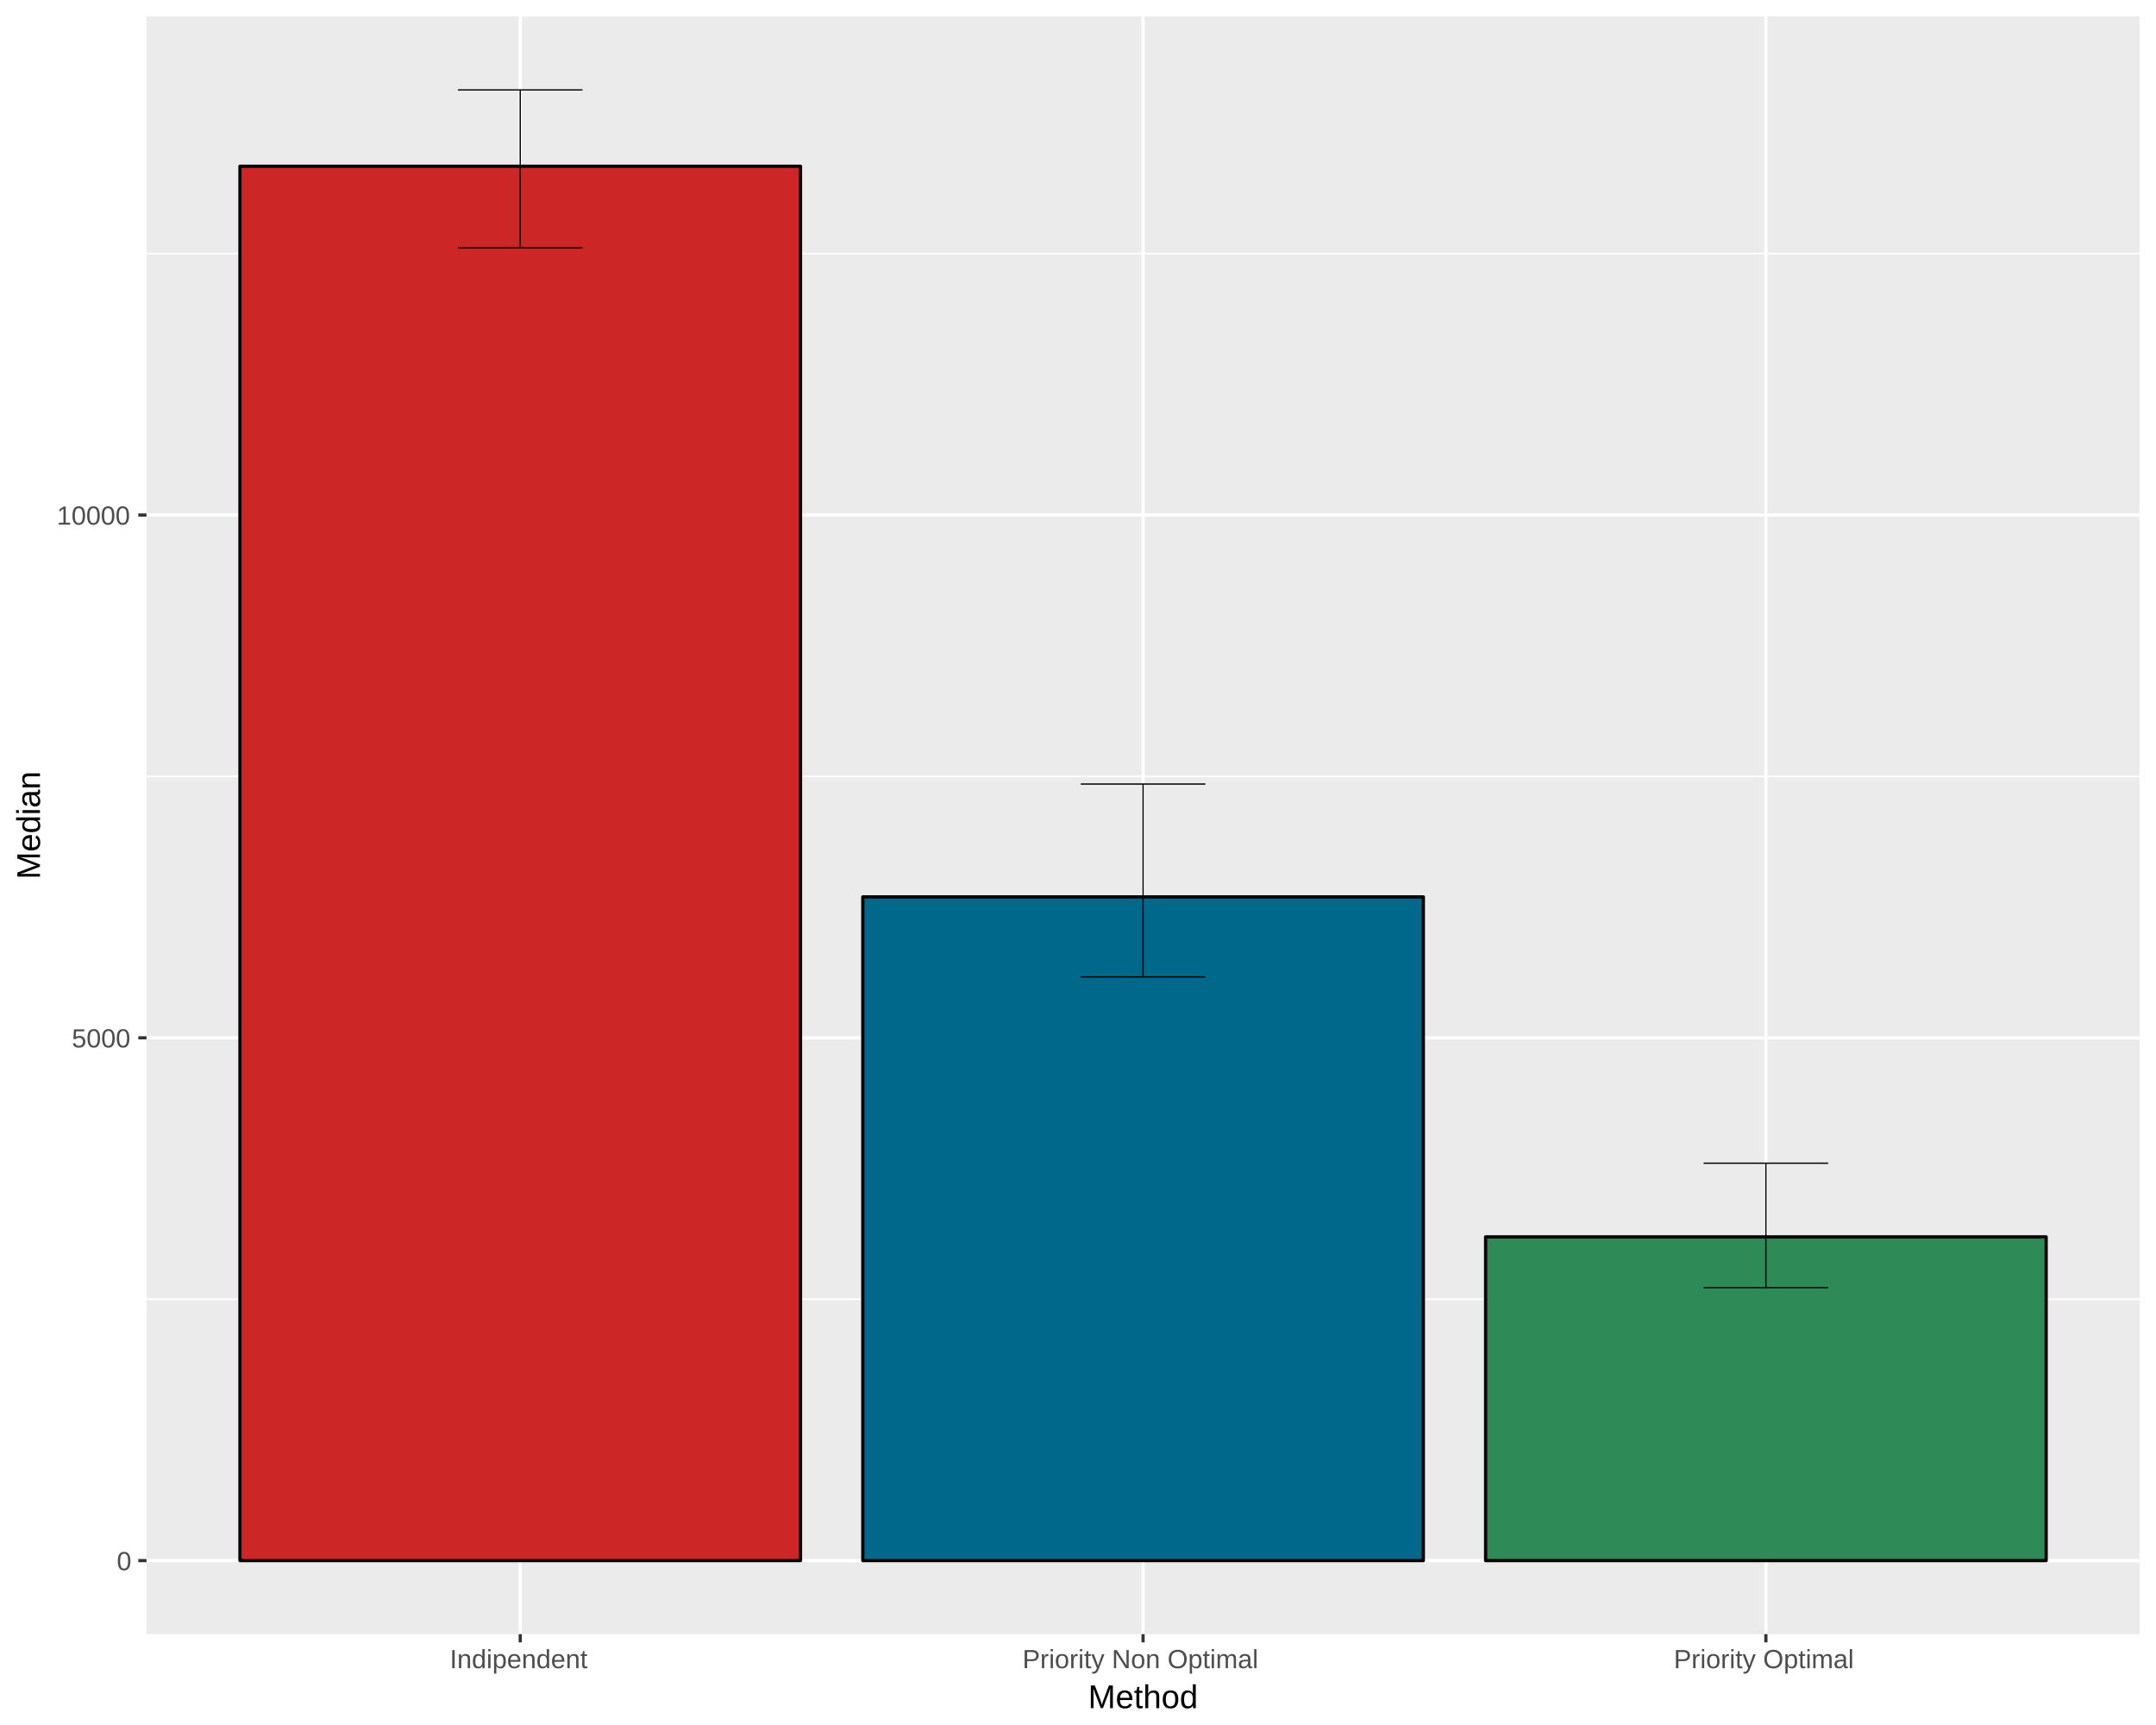
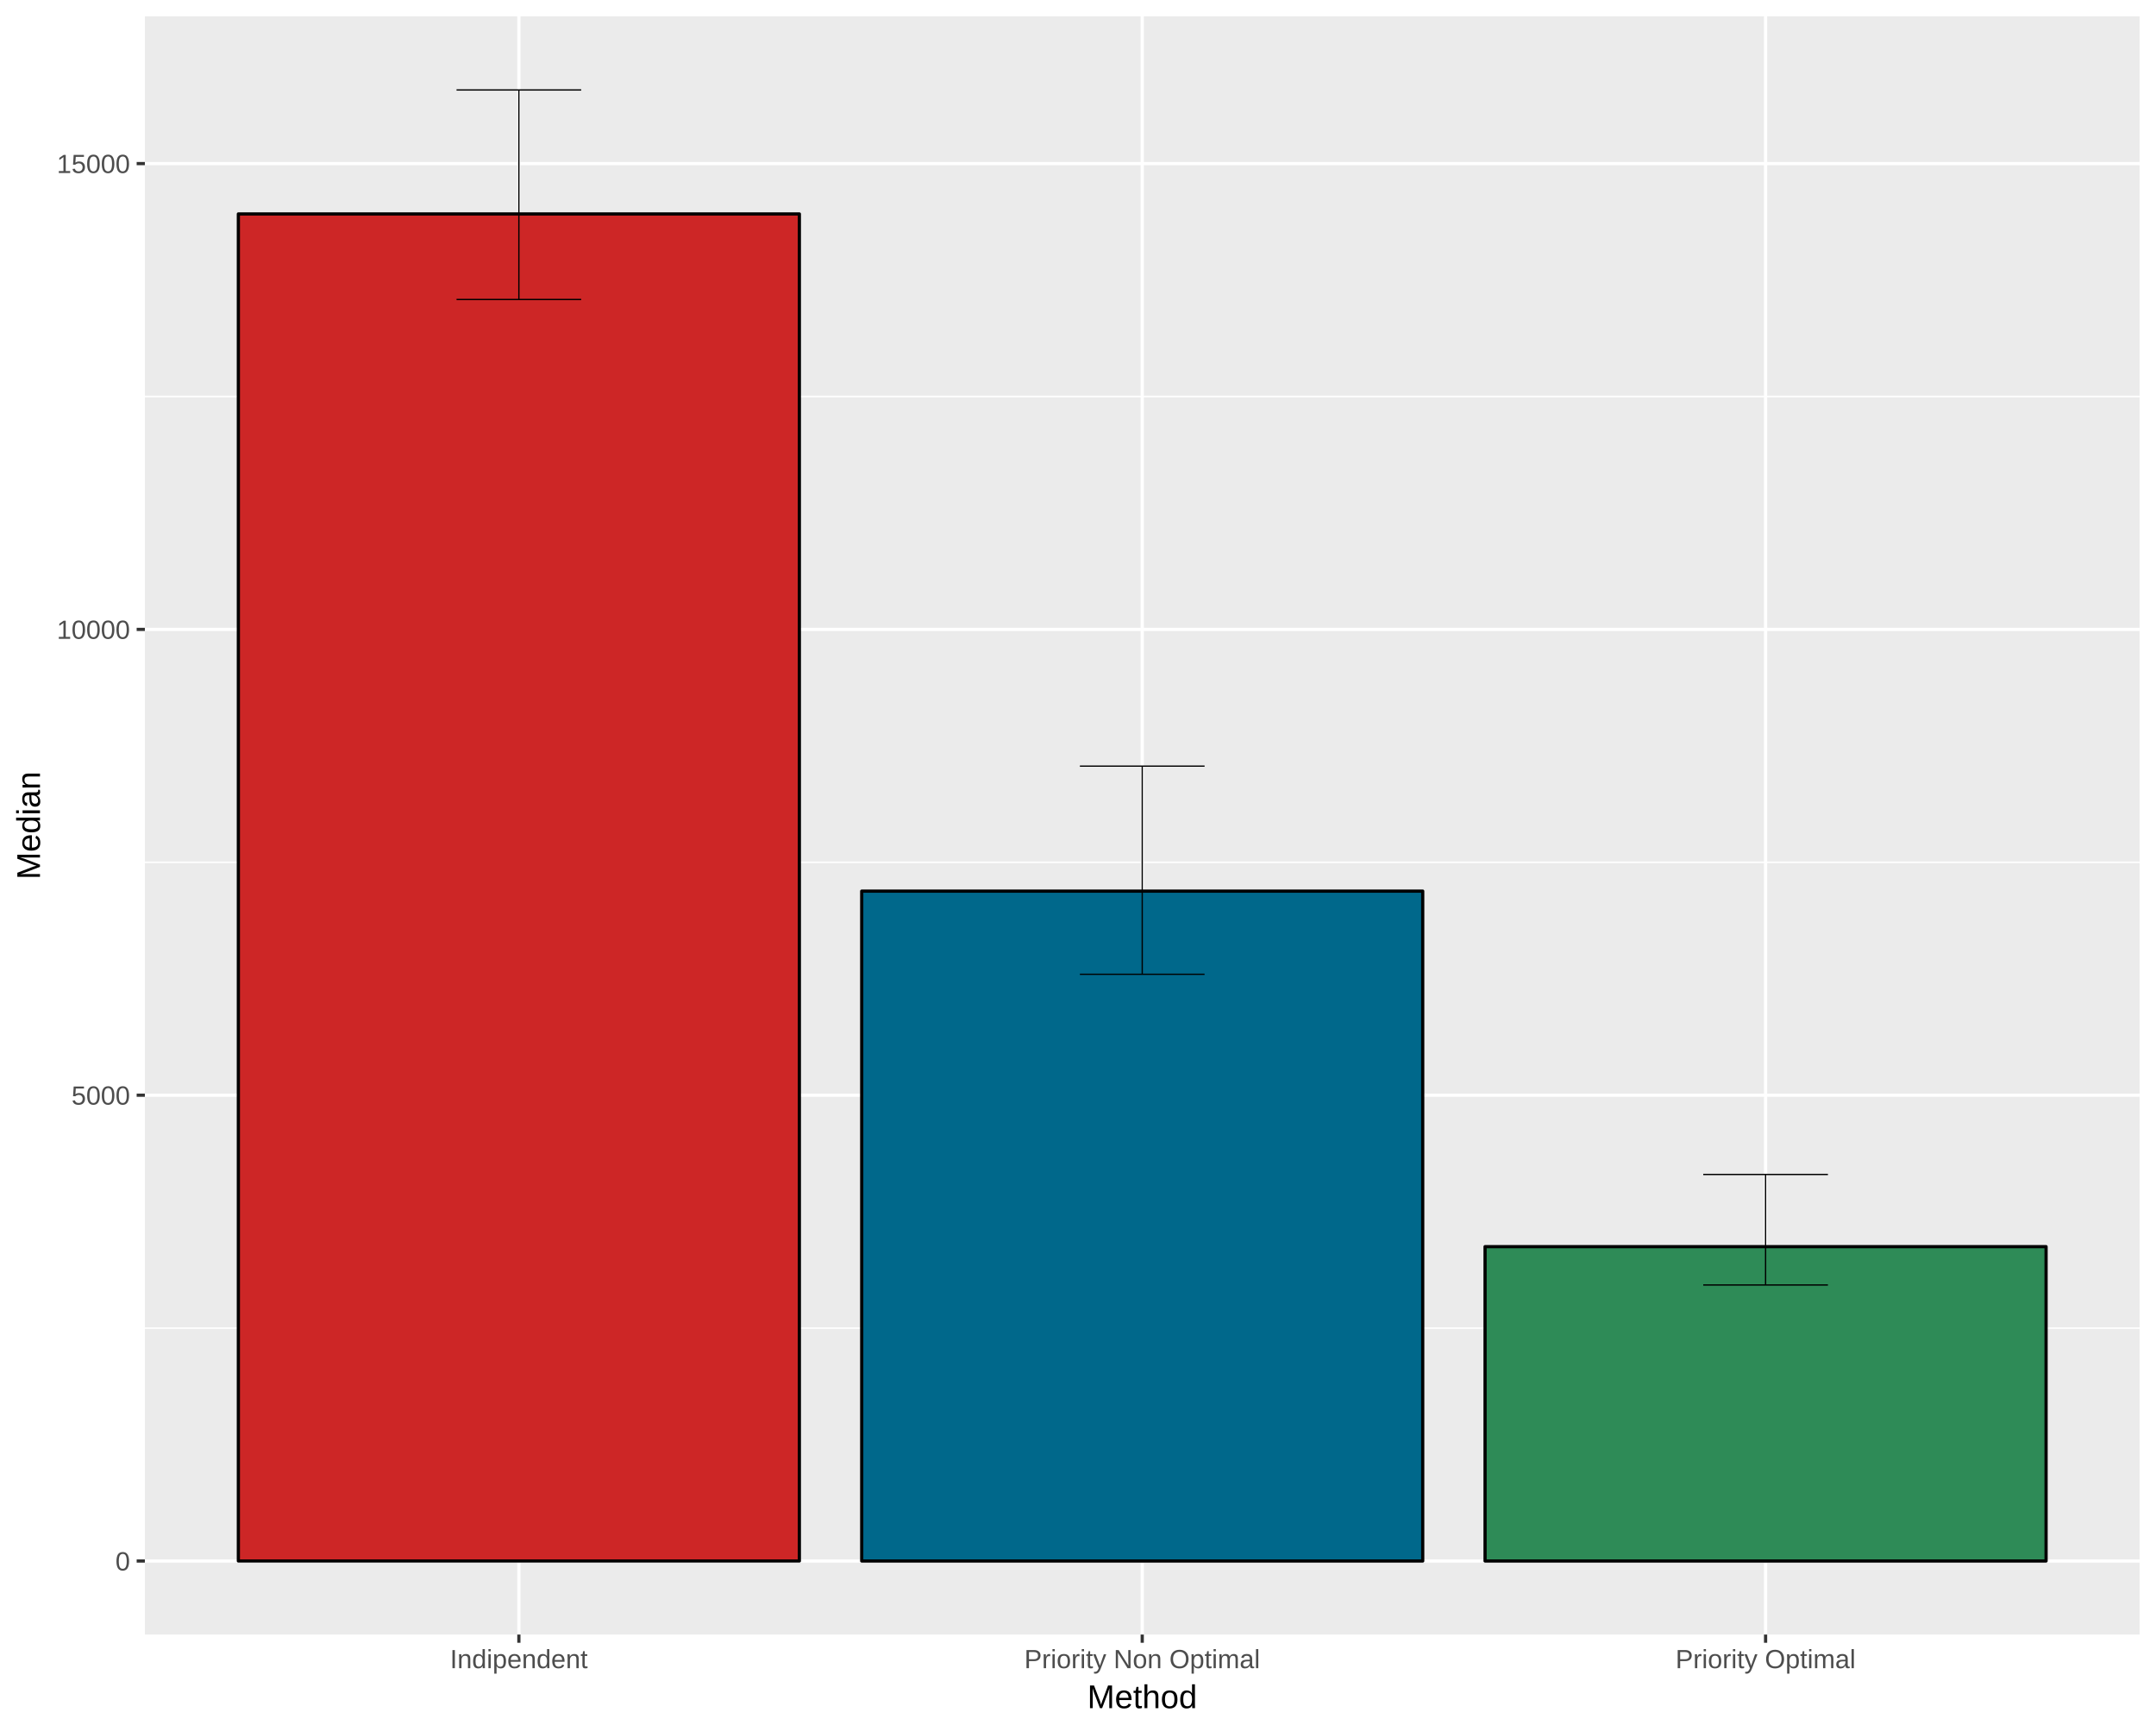
<svg xmlns="http://www.w3.org/2000/svg" viewBox="0 0 720.00 576.00">
  <defs>
    <style type="text/css">
    line, polyline, path, rect, circle {
      fill: none;
      stroke: #000000;
      stroke-linecap: round;
      stroke-linejoin: round;
      stroke-miterlimit: 10.00;
    }
  </style>
  </defs>
  <rect width="100%" height="100%" style="stroke: none; fill: #FFFFFF;" />
  <rect x="0.00" y="0.00" width="720.00" height="576.00" style="stroke-width: 1.07; stroke: #FFFFFF; fill: #FFFFFF;" />
  <defs>
-     <clipPath id="cpNDguOTMyOXw3MTQuNTIxfDU0NS42NTZ8NS40Nzk0NQ==">
-       <rect x="48.93" y="5.48" width="665.59" height="540.18" />
+     <clipPath id="cpNDguMzc1OHw3MTQuNTIxfDU0NS43OTZ8NS40Nzk0NQ==">
+       <rect x="48.38" y="5.48" width="666.14" height="540.32" />
    </clipPath>
  </defs>
-   <rect x="48.93" y="5.48" width="665.59" height="540.18" style="stroke-width: 1.07; stroke: none; fill: #EBEBEB;" clip-path="url(#cpNDguOTMyOXw3MTQuNTIxfDU0NS42NTZ8NS40Nzk0NQ==)" />
-   <polyline points="48.93,433.82 714.52,433.82 " style="stroke-width: 0.53; stroke: #FFFFFF; stroke-linecap: butt;" clip-path="url(#cpNDguOTMyOXw3MTQuNTIxfDU0NS42NTZ8NS40Nzk0NQ==)" />
-   <polyline points="48.93,259.26 714.52,259.26 " style="stroke-width: 0.53; stroke: #FFFFFF; stroke-linecap: butt;" clip-path="url(#cpNDguOTMyOXw3MTQuNTIxfDU0NS42NTZ8NS40Nzk0NQ==)" />
-   <polyline points="48.93,84.70 714.52,84.70 " style="stroke-width: 0.53; stroke: #FFFFFF; stroke-linecap: butt;" clip-path="url(#cpNDguOTMyOXw3MTQuNTIxfDU0NS42NTZ8NS40Nzk0NQ==)" />
-   <polyline points="48.93,521.10 714.52,521.10 " style="stroke-width: 1.07; stroke: #FFFFFF; stroke-linecap: butt;" clip-path="url(#cpNDguOTMyOXw3MTQuNTIxfDU0NS42NTZ8NS40Nzk0NQ==)" />
-   <polyline points="48.93,346.54 714.52,346.54 " style="stroke-width: 1.07; stroke: #FFFFFF; stroke-linecap: butt;" clip-path="url(#cpNDguOTMyOXw3MTQuNTIxfDU0NS42NTZ8NS40Nzk0NQ==)" />
-   <polyline points="48.93,171.98 714.52,171.98 " style="stroke-width: 1.07; stroke: #FFFFFF; stroke-linecap: butt;" clip-path="url(#cpNDguOTMyOXw3MTQuNTIxfDU0NS42NTZ8NS40Nzk0NQ==)" />
-   <polyline points="173.73,545.66 173.73,5.48 " style="stroke-width: 1.07; stroke: #FFFFFF; stroke-linecap: butt;" clip-path="url(#cpNDguOTMyOXw3MTQuNTIxfDU0NS42NTZ8NS40Nzk0NQ==)" />
-   <polyline points="381.73,545.66 381.73,5.48 " style="stroke-width: 1.07; stroke: #FFFFFF; stroke-linecap: butt;" clip-path="url(#cpNDguOTMyOXw3MTQuNTIxfDU0NS42NTZ8NS40Nzk0NQ==)" />
-   <polyline points="589.72,545.66 589.72,5.48 " style="stroke-width: 1.07; stroke: #FFFFFF; stroke-linecap: butt;" clip-path="url(#cpNDguOTMyOXw3MTQuNTIxfDU0NS42NTZ8NS40Nzk0NQ==)" />
-   <rect x="80.13" y="55.51" width="187.20" height="465.59" style="stroke-width: 1.07; stroke-linecap: butt; fill: #CD2626;" clip-path="url(#cpNDguOTMyOXw3MTQuNTIxfDU0NS42NTZ8NS40Nzk0NQ==)" />
-   <rect x="288.13" y="299.48" width="187.20" height="221.62" style="stroke-width: 1.07; stroke-linecap: butt; fill: #00688B;" clip-path="url(#cpNDguOTMyOXw3MTQuNTIxfDU0NS42NTZ8NS40Nzk0NQ==)" />
-   <rect x="496.12" y="413.01" width="187.20" height="108.09" style="stroke-width: 1.07; stroke-linecap: butt; fill: #2E8B57;" clip-path="url(#cpNDguOTMyOXw3MTQuNTIxfDU0NS42NTZ8NS40Nzk0NQ==)" />
-   <polyline points="152.93,30.03 194.53,30.03 " style="stroke-width: 0.43; stroke-linecap: butt;" clip-path="url(#cpNDguOTMyOXw3MTQuNTIxfDU0NS42NTZ8NS40Nzk0NQ==)" />
-   <polyline points="173.73,30.03 173.73,82.76 " style="stroke-width: 0.43; stroke-linecap: butt;" clip-path="url(#cpNDguOTMyOXw3MTQuNTIxfDU0NS42NTZ8NS40Nzk0NQ==)" />
-   <polyline points="152.93,82.76 194.53,82.76 " style="stroke-width: 0.43; stroke-linecap: butt;" clip-path="url(#cpNDguOTMyOXw3MTQuNTIxfDU0NS42NTZ8NS40Nzk0NQ==)" />
-   <polyline points="360.93,261.80 402.53,261.80 " style="stroke-width: 0.43; stroke-linecap: butt;" clip-path="url(#cpNDguOTMyOXw3MTQuNTIxfDU0NS42NTZ8NS40Nzk0NQ==)" />
-   <polyline points="381.73,261.80 381.73,326.20 " style="stroke-width: 0.43; stroke-linecap: butt;" clip-path="url(#cpNDguOTMyOXw3MTQuNTIxfDU0NS42NTZ8NS40Nzk0NQ==)" />
-   <polyline points="360.93,326.20 402.53,326.20 " style="stroke-width: 0.43; stroke-linecap: butt;" clip-path="url(#cpNDguOTMyOXw3MTQuNTIxfDU0NS42NTZ8NS40Nzk0NQ==)" />
-   <polyline points="568.92,388.41 610.52,388.41 " style="stroke-width: 0.43; stroke-linecap: butt;" clip-path="url(#cpNDguOTMyOXw3MTQuNTIxfDU0NS42NTZ8NS40Nzk0NQ==)" />
-   <polyline points="589.72,388.41 589.72,429.96 " style="stroke-width: 0.43; stroke-linecap: butt;" clip-path="url(#cpNDguOTMyOXw3MTQuNTIxfDU0NS42NTZ8NS40Nzk0NQ==)" />
-   <polyline points="568.92,429.96 610.52,429.96 " style="stroke-width: 0.43; stroke-linecap: butt;" clip-path="url(#cpNDguOTMyOXw3MTQuNTIxfDU0NS42NTZ8NS40Nzk0NQ==)" />
+   <rect x="48.38" y="5.48" width="666.14" height="540.32" style="stroke-width: 1.07; stroke: none; fill: #EBEBEB;" clip-path="url(#cpNDguMzc1OHw3MTQuNTIxfDU0NS43OTZ8NS40Nzk0NQ==)" />
+   <polyline points="48.38,443.47 714.52,443.47 " style="stroke-width: 0.53; stroke: #FFFFFF; stroke-linecap: butt;" clip-path="url(#cpNDguMzc1OHw3MTQuNTIxfDU0NS43OTZ8NS40Nzk0NQ==)" />
+   <polyline points="48.38,287.93 714.52,287.93 " style="stroke-width: 0.53; stroke: #FFFFFF; stroke-linecap: butt;" clip-path="url(#cpNDguMzc1OHw3MTQuNTIxfDU0NS43OTZ8NS40Nzk0NQ==)" />
+   <polyline points="48.38,132.40 714.52,132.40 " style="stroke-width: 0.53; stroke: #FFFFFF; stroke-linecap: butt;" clip-path="url(#cpNDguMzc1OHw3MTQuNTIxfDU0NS43OTZ8NS40Nzk0NQ==)" />
+   <polyline points="48.38,521.24 714.52,521.24 " style="stroke-width: 1.07; stroke: #FFFFFF; stroke-linecap: butt;" clip-path="url(#cpNDguMzc1OHw3MTQuNTIxfDU0NS43OTZ8NS40Nzk0NQ==)" />
+   <polyline points="48.38,365.70 714.52,365.70 " style="stroke-width: 1.07; stroke: #FFFFFF; stroke-linecap: butt;" clip-path="url(#cpNDguMzc1OHw3MTQuNTIxfDU0NS43OTZ8NS40Nzk0NQ==)" />
+   <polyline points="48.38,210.17 714.52,210.17 " style="stroke-width: 1.07; stroke: #FFFFFF; stroke-linecap: butt;" clip-path="url(#cpNDguMzc1OHw3MTQuNTIxfDU0NS43OTZ8NS40Nzk0NQ==)" />
+   <polyline points="48.38,54.63 714.52,54.63 " style="stroke-width: 1.07; stroke: #FFFFFF; stroke-linecap: butt;" clip-path="url(#cpNDguMzc1OHw3MTQuNTIxfDU0NS43OTZ8NS40Nzk0NQ==)" />
+   <polyline points="173.28,545.80 173.28,5.48 " style="stroke-width: 1.07; stroke: #FFFFFF; stroke-linecap: butt;" clip-path="url(#cpNDguMzc1OHw3MTQuNTIxfDU0NS43OTZ8NS40Nzk0NQ==)" />
+   <polyline points="381.45,545.80 381.45,5.48 " style="stroke-width: 1.07; stroke: #FFFFFF; stroke-linecap: butt;" clip-path="url(#cpNDguMzc1OHw3MTQuNTIxfDU0NS43OTZ8NS40Nzk0NQ==)" />
+   <polyline points="589.62,545.80 589.62,5.48 " style="stroke-width: 1.07; stroke: #FFFFFF; stroke-linecap: butt;" clip-path="url(#cpNDguMzc1OHw3MTQuNTIxfDU0NS43OTZ8NS40Nzk0NQ==)" />
+   <rect x="79.60" y="71.44" width="187.35" height="449.79" style="stroke-width: 1.07; stroke-linecap: butt; fill: #CD2626;" clip-path="url(#cpNDguMzc1OHw3MTQuNTIxfDU0NS43OTZ8NS40Nzk0NQ==)" />
+   <rect x="287.77" y="297.56" width="187.35" height="223.68" style="stroke-width: 1.07; stroke-linecap: butt; fill: #00688B;" clip-path="url(#cpNDguMzc1OHw3MTQuNTIxfDU0NS43OTZ8NS40Nzk0NQ==)" />
+   <rect x="495.94" y="416.27" width="187.35" height="104.97" style="stroke-width: 1.07; stroke-linecap: butt; fill: #2E8B57;" clip-path="url(#cpNDguMzc1OHw3MTQuNTIxfDU0NS43OTZ8NS40Nzk0NQ==)" />
+   <polyline points="152.46,30.04 194.09,30.04 " style="stroke-width: 0.43; stroke-linecap: butt;" clip-path="url(#cpNDguMzc1OHw3MTQuNTIxfDU0NS43OTZ8NS40Nzk0NQ==)" />
+   <polyline points="173.28,30.04 173.28,100.00 " style="stroke-width: 0.43; stroke-linecap: butt;" clip-path="url(#cpNDguMzc1OHw3MTQuNTIxfDU0NS43OTZ8NS40Nzk0NQ==)" />
+   <polyline points="152.46,100.00 194.09,100.00 " style="stroke-width: 0.43; stroke-linecap: butt;" clip-path="url(#cpNDguMzc1OHw3MTQuNTIxfDU0NS43OTZ8NS40Nzk0NQ==)" />
+   <polyline points="360.63,255.82 402.27,255.82 " style="stroke-width: 0.43; stroke-linecap: butt;" clip-path="url(#cpNDguMzc1OHw3MTQuNTIxfDU0NS43OTZ8NS40Nzk0NQ==)" />
+   <polyline points="381.45,255.82 381.45,325.32 " style="stroke-width: 0.43; stroke-linecap: butt;" clip-path="url(#cpNDguMzc1OHw3MTQuNTIxfDU0NS43OTZ8NS40Nzk0NQ==)" />
+   <polyline points="360.63,325.32 402.27,325.32 " style="stroke-width: 0.43; stroke-linecap: butt;" clip-path="url(#cpNDguMzc1OHw3MTQuNTIxfDU0NS43OTZ8NS40Nzk0NQ==)" />
+   <polyline points="568.80,392.17 610.44,392.17 " style="stroke-width: 0.43; stroke-linecap: butt;" clip-path="url(#cpNDguMzc1OHw3MTQuNTIxfDU0NS43OTZ8NS40Nzk0NQ==)" />
+   <polyline points="589.62,392.17 589.62,429.07 " style="stroke-width: 0.43; stroke-linecap: butt;" clip-path="url(#cpNDguMzc1OHw3MTQuNTIxfDU0NS43OTZ8NS40Nzk0NQ==)" />
+   <polyline points="568.80,429.07 610.44,429.07 " style="stroke-width: 0.43; stroke-linecap: butt;" clip-path="url(#cpNDguMzc1OHw3MTQuNTIxfDU0NS43OTZ8NS40Nzk0NQ==)" />
  <defs>
    <clipPath id="cpMHw3MjB8NTc2fDA=">
      <rect x="0.00" y="0.00" width="720.00" height="576.00" />
    </clipPath>
  </defs>
  <g clip-path="url(#cpMHw3MjB8NTc2fDA=)">
-     <text x="39.00" y="524.32" style="font-size: 8.80px; fill: #4D4D4D; font-family: Arial;" textLength="5.01px" lengthAdjust="spacingAndGlyphs">0</text>
+     <text x="38.55" y="524.39" style="font-size: 8.80px; fill: #4D4D4D; font-family: Arial;" textLength="4.89px" lengthAdjust="spacingAndGlyphs">0</text>
  </g>
  <g clip-path="url(#cpMHw3MjB8NTc2fDA=)">
-     <text x="23.98" y="349.76" style="font-size: 8.80px; fill: #4D4D4D; font-family: Arial;" textLength="20.02px" lengthAdjust="spacingAndGlyphs">5000</text>
+     <text x="23.87" y="368.85" style="font-size: 8.80px; fill: #4D4D4D; font-family: Arial;" textLength="19.58px" lengthAdjust="spacingAndGlyphs">5000</text>
  </g>
  <g clip-path="url(#cpMHw3MjB8NTc2fDA=)">
-     <text x="18.97" y="175.20" style="font-size: 8.80px; fill: #4D4D4D; font-family: Arial;" textLength="25.03px" lengthAdjust="spacingAndGlyphs">10000</text>
-   </g>
-   <polyline points="46.19,521.10 48.93,521.10 " style="stroke-width: 1.07; stroke: #333333; stroke-linecap: butt;" clip-path="url(#cpMHw3MjB8NTc2fDA=)" />
-   <polyline points="46.19,346.54 48.93,346.54 " style="stroke-width: 1.07; stroke: #333333; stroke-linecap: butt;" clip-path="url(#cpMHw3MjB8NTc2fDA=)" />
-   <polyline points="46.19,171.98 48.93,171.98 " style="stroke-width: 1.07; stroke: #333333; stroke-linecap: butt;" clip-path="url(#cpMHw3MjB8NTc2fDA=)" />
-   <polyline points="173.73,548.40 173.73,545.66 " style="stroke-width: 1.07; stroke: #333333; stroke-linecap: butt;" clip-path="url(#cpMHw3MjB8NTc2fDA=)" />
-   <polyline points="381.73,548.40 381.73,545.66 " style="stroke-width: 1.07; stroke: #333333; stroke-linecap: butt;" clip-path="url(#cpMHw3MjB8NTc2fDA=)" />
-   <polyline points="589.72,548.40 589.72,545.66 " style="stroke-width: 1.07; stroke: #333333; stroke-linecap: butt;" clip-path="url(#cpMHw3MjB8NTc2fDA=)" />
-   <g clip-path="url(#cpMHw3MjB8NTc2fDA=)">
-     <text x="150.21" y="557.03" style="font-size: 8.80px; fill: #4D4D4D; font-family: Arial;" textLength="47.04px" lengthAdjust="spacingAndGlyphs">Indipendent</text>
+     <text x="18.97" y="213.32" style="font-size: 8.80px; fill: #4D4D4D; font-family: Arial;" textLength="24.47px" lengthAdjust="spacingAndGlyphs">10000</text>
  </g>
  <g clip-path="url(#cpMHw3MjB8NTc2fDA=)">
-     <text x="341.47" y="557.03" style="font-size: 8.80px; fill: #4D4D4D; font-family: Arial;" textLength="80.52px" lengthAdjust="spacingAndGlyphs">Priority Non Optimal</text>
+     <text x="18.97" y="57.78" style="font-size: 8.80px; fill: #4D4D4D; font-family: Arial;" textLength="24.47px" lengthAdjust="spacingAndGlyphs">15000</text>
+   </g>
+   <polyline points="45.64,521.24 48.38,521.24 " style="stroke-width: 1.07; stroke: #333333; stroke-linecap: butt;" clip-path="url(#cpMHw3MjB8NTc2fDA=)" />
+   <polyline points="45.64,365.70 48.38,365.70 " style="stroke-width: 1.07; stroke: #333333; stroke-linecap: butt;" clip-path="url(#cpMHw3MjB8NTc2fDA=)" />
+   <polyline points="45.64,210.17 48.38,210.17 " style="stroke-width: 1.07; stroke: #333333; stroke-linecap: butt;" clip-path="url(#cpMHw3MjB8NTc2fDA=)" />
+   <polyline points="45.64,54.63 48.38,54.63 " style="stroke-width: 1.07; stroke: #333333; stroke-linecap: butt;" clip-path="url(#cpMHw3MjB8NTc2fDA=)" />
+   <polyline points="173.28,548.54 173.28,545.80 " style="stroke-width: 1.07; stroke: #333333; stroke-linecap: butt;" clip-path="url(#cpMHw3MjB8NTc2fDA=)" />
+   <polyline points="381.45,548.54 381.45,545.80 " style="stroke-width: 1.07; stroke: #333333; stroke-linecap: butt;" clip-path="url(#cpMHw3MjB8NTc2fDA=)" />
+   <polyline points="589.62,548.54 589.62,545.80 " style="stroke-width: 1.07; stroke: #333333; stroke-linecap: butt;" clip-path="url(#cpMHw3MjB8NTc2fDA=)" />
+   <g clip-path="url(#cpMHw3MjB8NTc2fDA=)">
+     <text x="150.28" y="557.03" style="font-size: 8.80px; fill: #4D4D4D; font-family: Arial;" textLength="46.00px" lengthAdjust="spacingAndGlyphs">Indipendent</text>
  </g>
  <g clip-path="url(#cpMHw3MjB8NTc2fDA=)">
-     <text x="558.97" y="557.03" style="font-size: 8.80px; fill: #4D4D4D; font-family: Arial;" textLength="61.51px" lengthAdjust="spacingAndGlyphs">Priority Optimal</text>
+     <text x="342.08" y="557.03" style="font-size: 8.80px; fill: #4D4D4D; font-family: Arial;" textLength="78.73px" lengthAdjust="spacingAndGlyphs">Priority Non Optimal</text>
  </g>
  <g clip-path="url(#cpMHw3MjB8NTc2fDA=)">
-     <text x="363.38" y="570.38" style="font-size: 11.00px; font-family: Arial;" textLength="36.69px" lengthAdjust="spacingAndGlyphs">Method</text>
+     <text x="559.55" y="557.03" style="font-size: 8.80px; fill: #4D4D4D; font-family: Arial;" textLength="60.14px" lengthAdjust="spacingAndGlyphs">Priority Optimal</text>
  </g>
  <g clip-path="url(#cpMHw3MjB8NTc2fDA=)">
-     <text transform="translate(13.35,293.61) rotate(-90)" style="font-size: 11.00px; font-family: Arial;" textLength="36.08px" lengthAdjust="spacingAndGlyphs">Median</text>
+     <text x="363.10" y="570.38" style="font-size: 11.00px; font-family: Arial;" textLength="36.69px" lengthAdjust="spacingAndGlyphs">Method</text>
+   </g>
+   <g clip-path="url(#cpMHw3MjB8NTc2fDA=)">
+     <text transform="translate(13.35,293.68) rotate(-90)" style="font-size: 11.00px; font-family: Arial;" textLength="36.08px" lengthAdjust="spacingAndGlyphs">Median</text>
  </g>
</svg>
